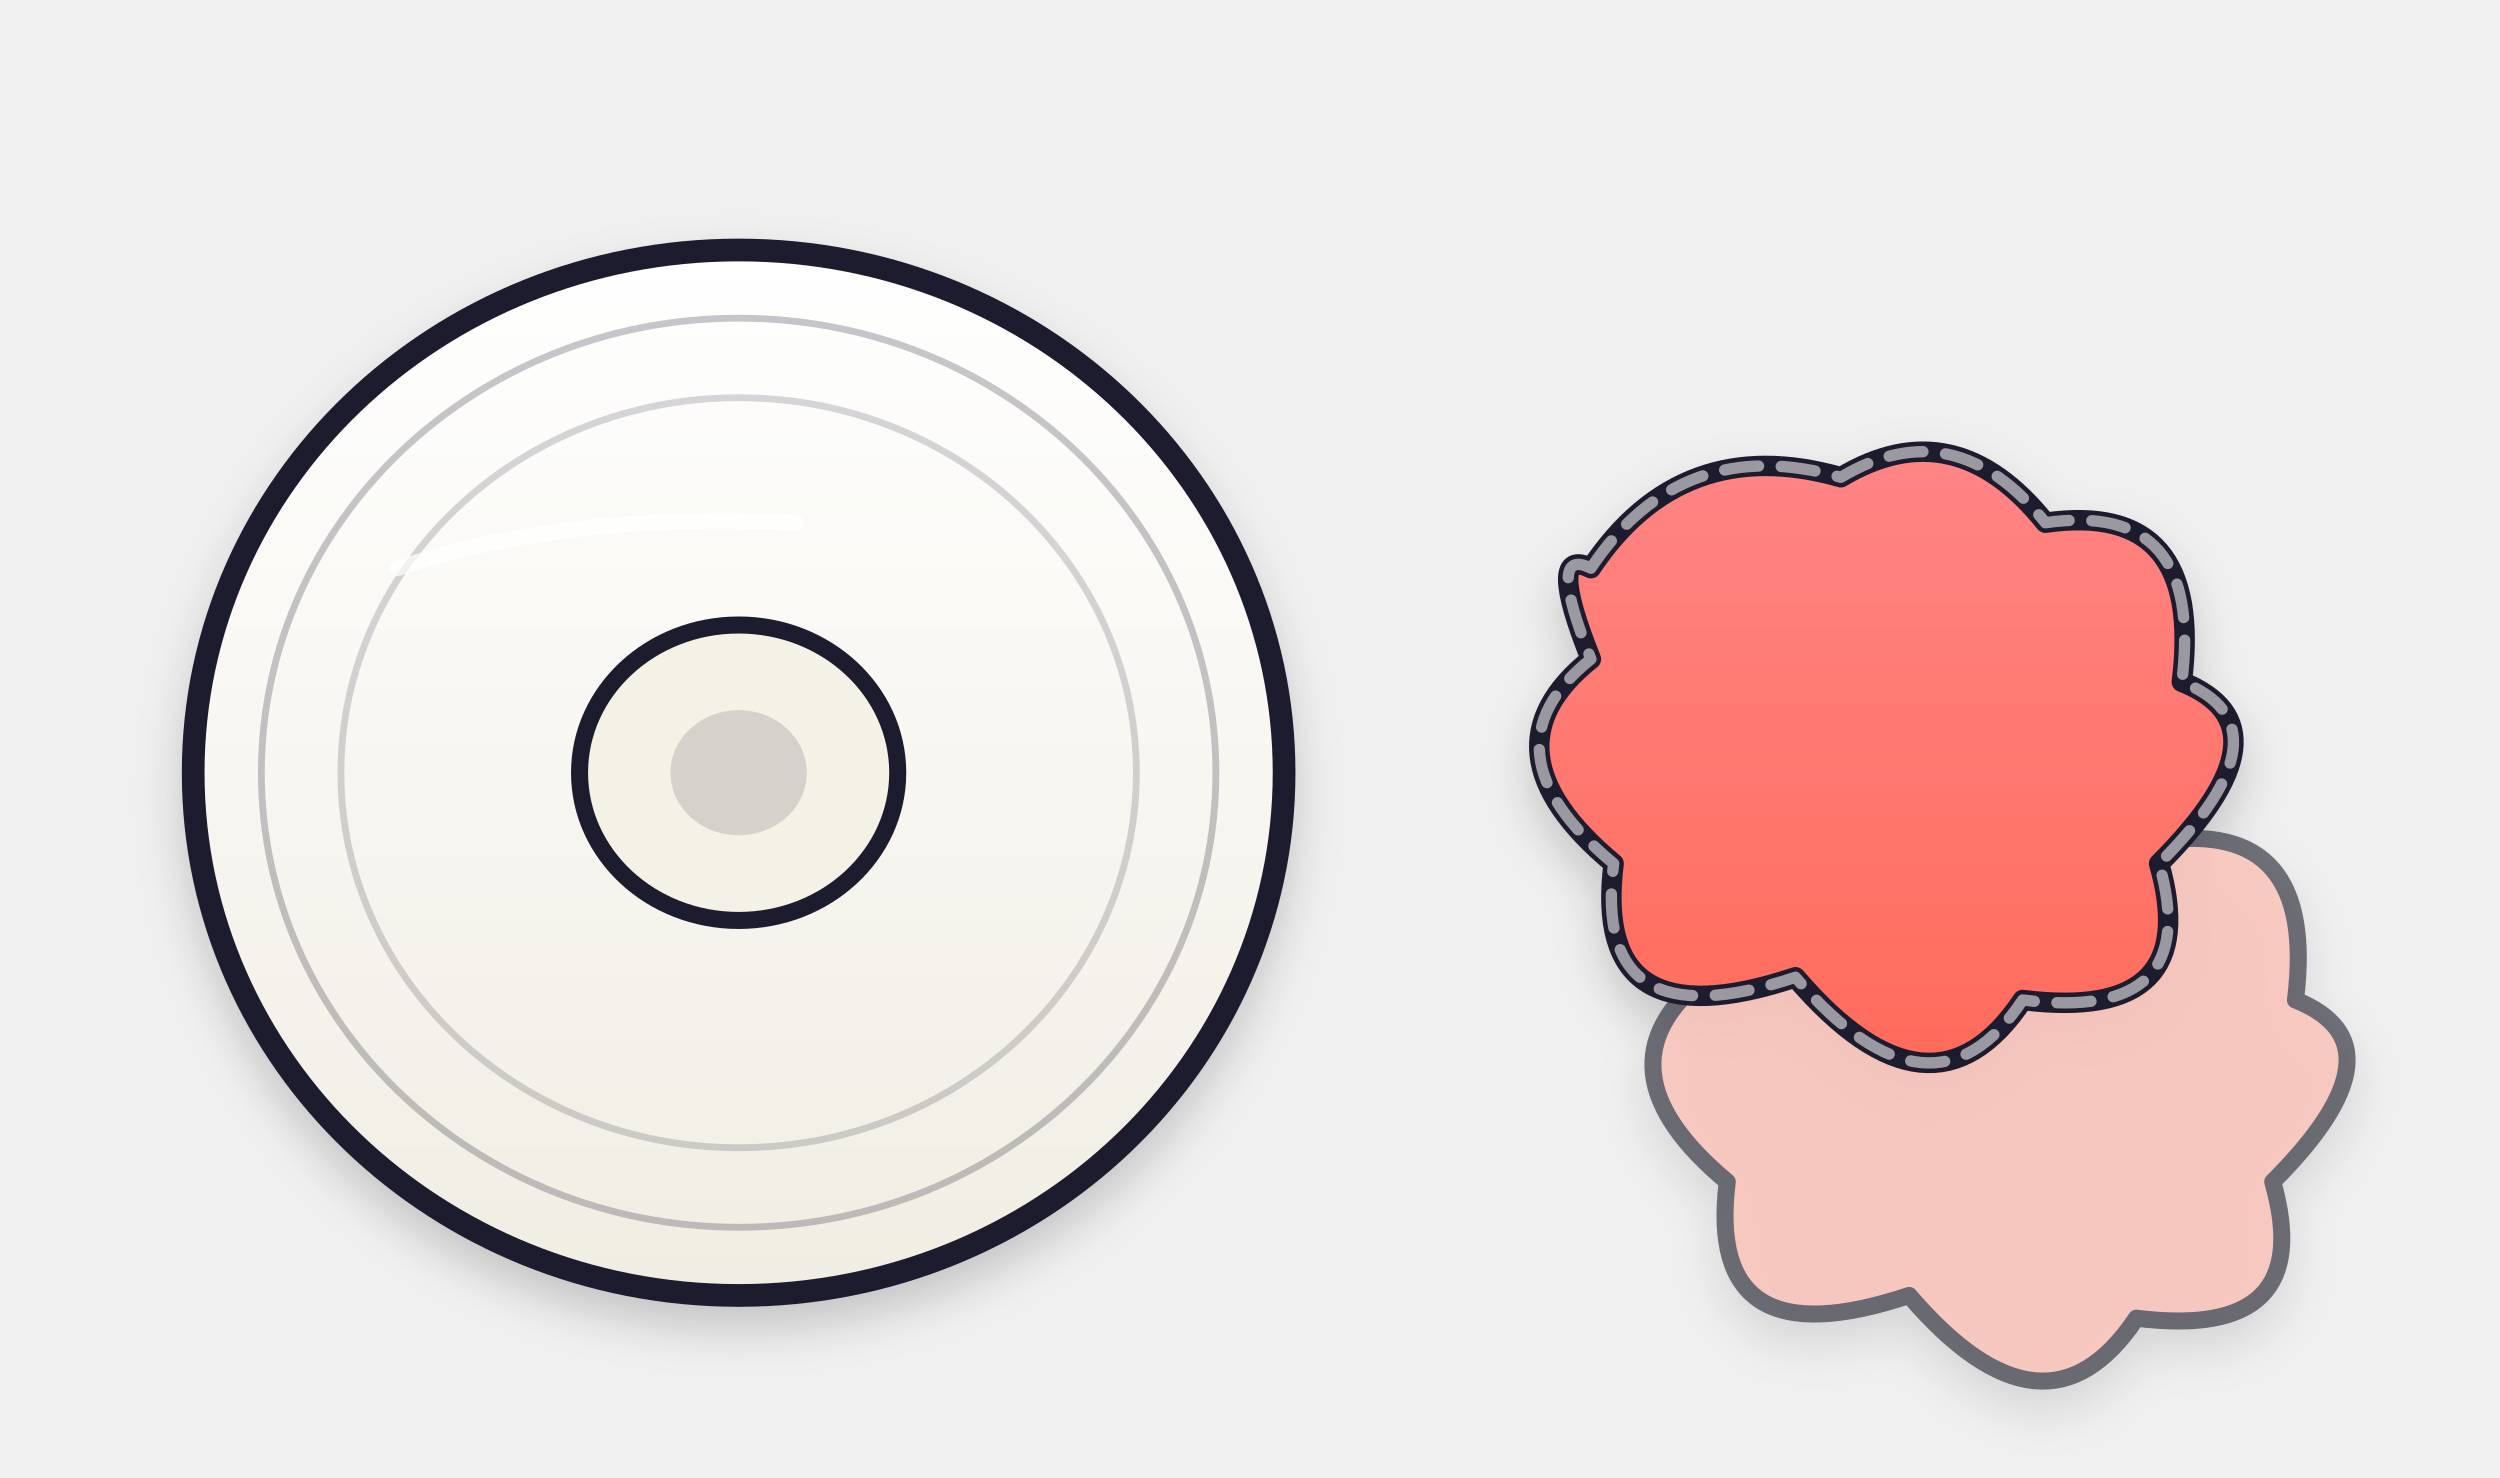
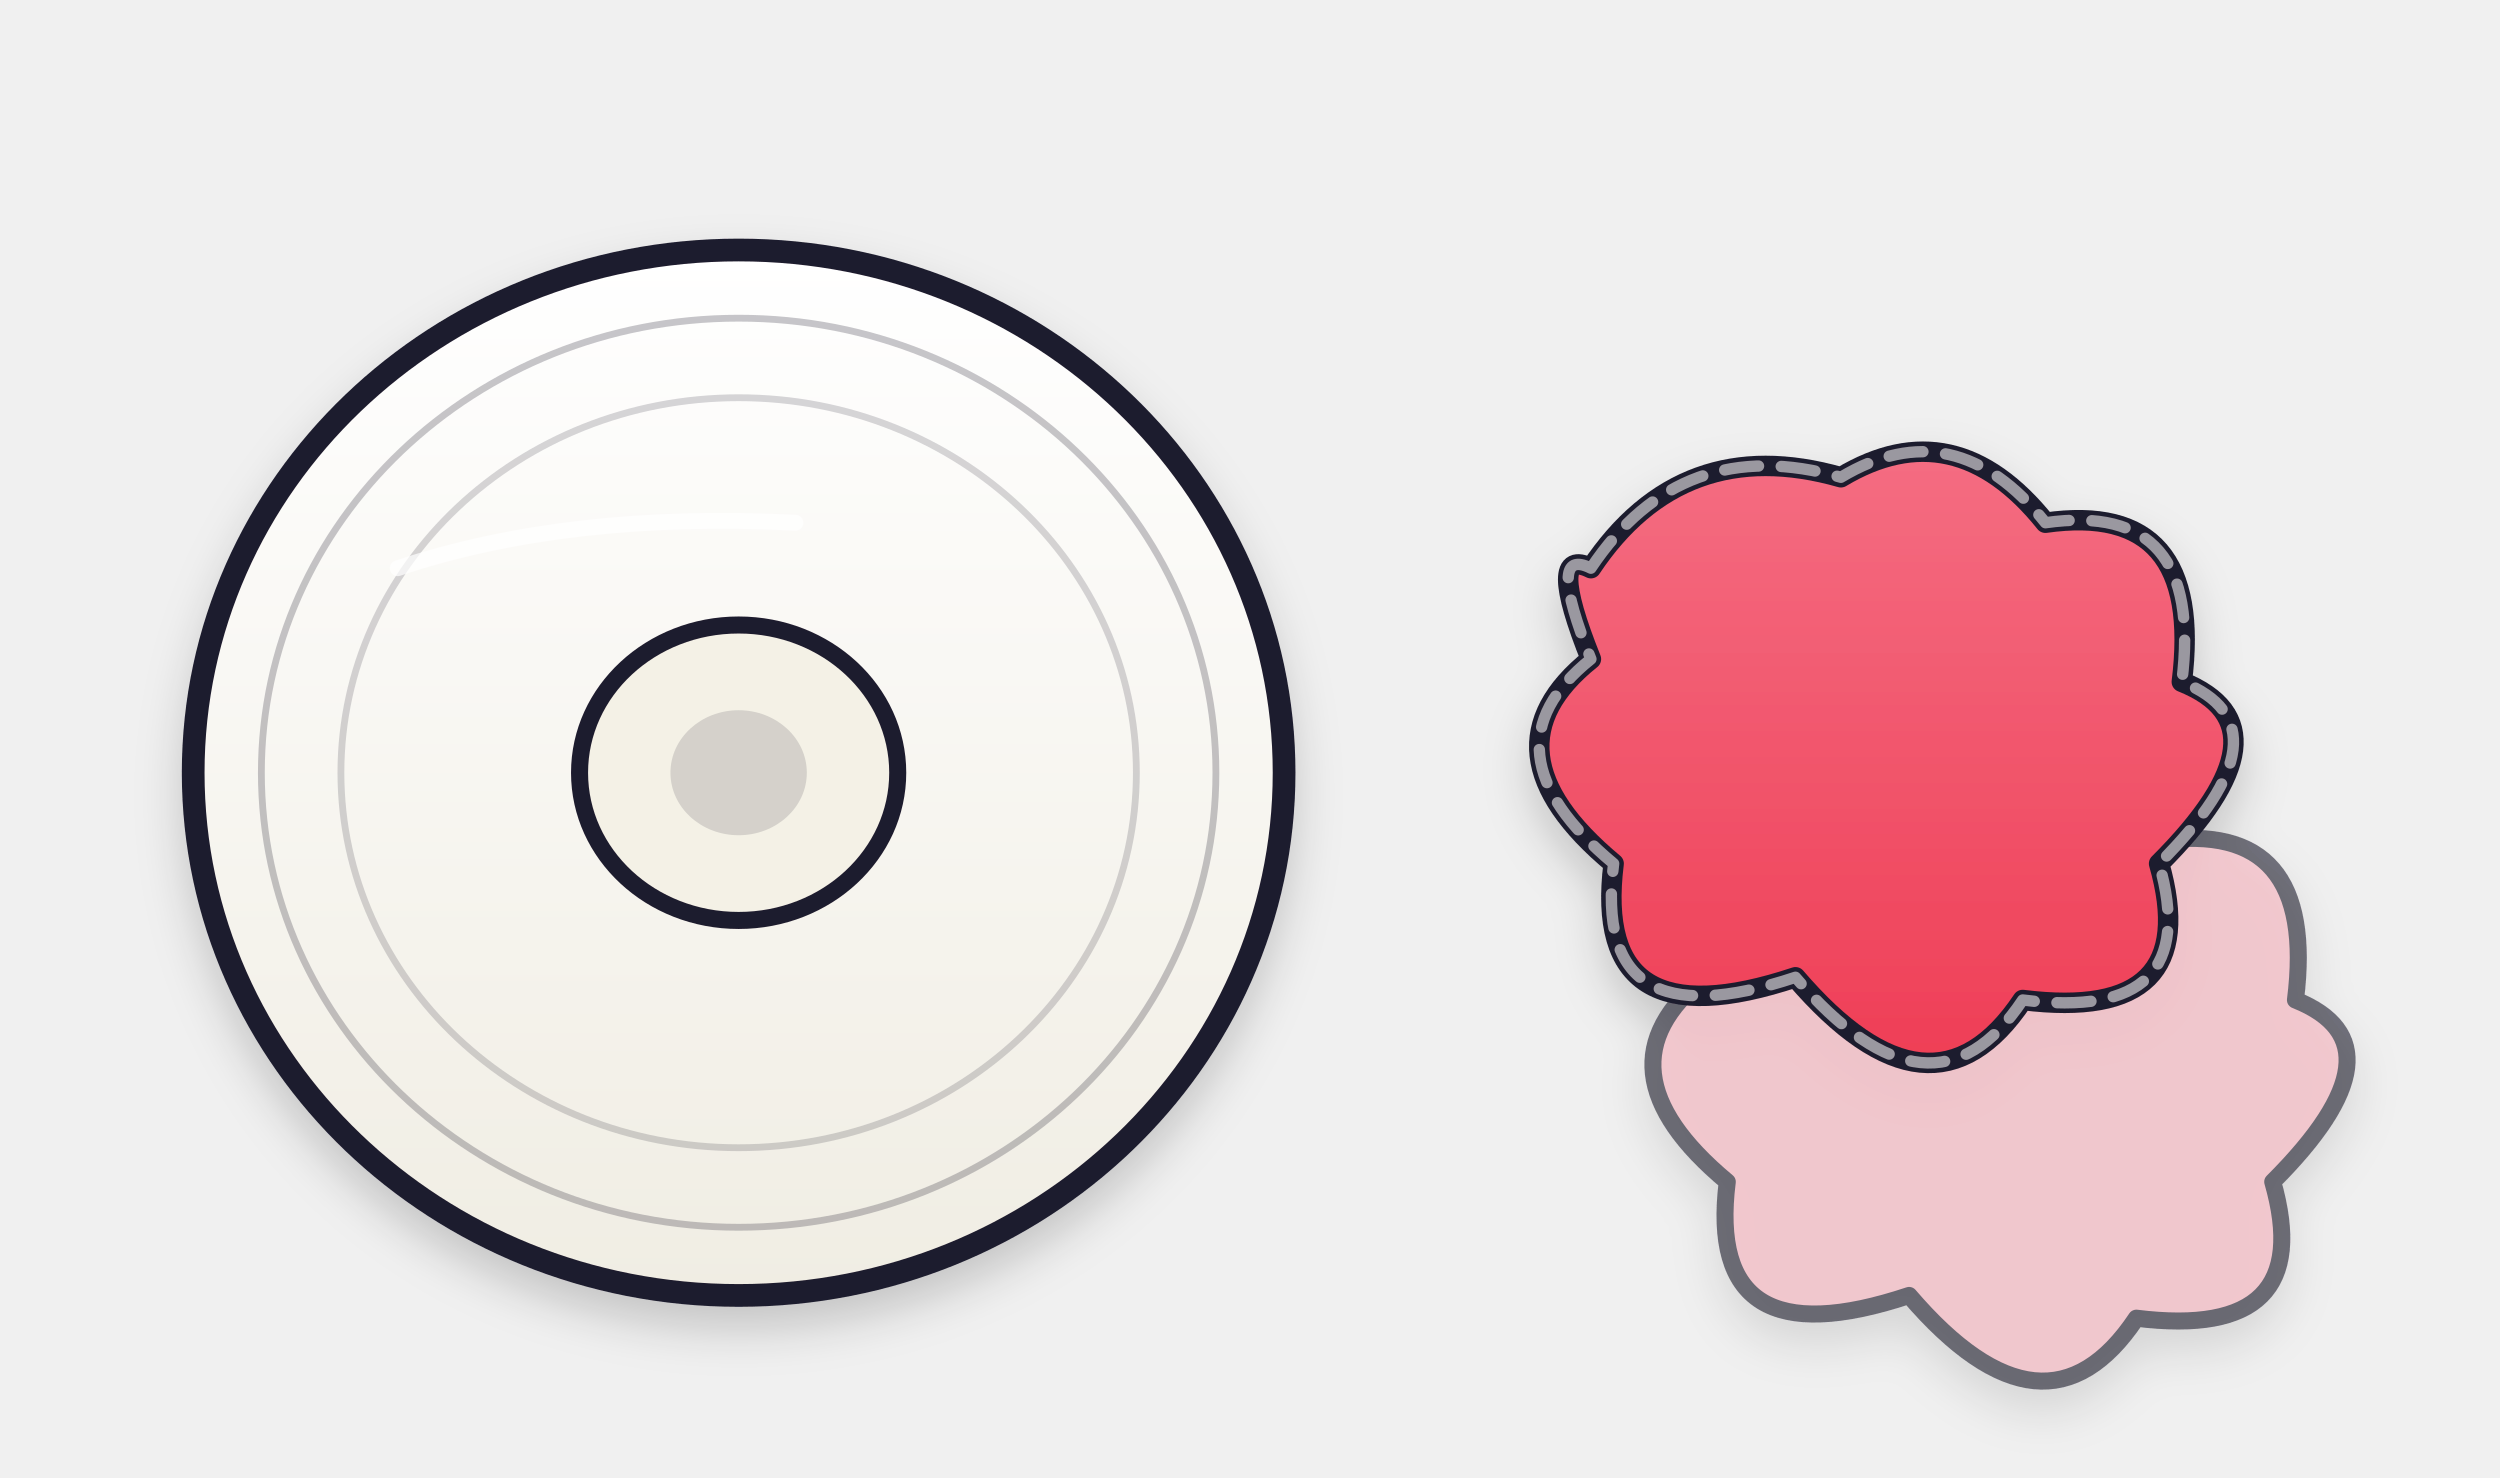
<svg xmlns="http://www.w3.org/2000/svg" width="220" height="130" viewBox="0 0 220 130" fill="none" stroke-linecap="round" stroke-linejoin="round">
  <defs>
    <linearGradient id="rulo-d-body" x1="0" y1="0" x2="0" y2="1">
      <stop offset="0%" stop-color="#FFFFFF" />
      <stop offset="100%" stop-color="#F0EDE3" />
    </linearGradient>
    <linearGradient id="rulo-d-cap" x1="0" y1="0" x2="1" y2="0">
      <stop offset="0%" stop-color="#FFFFFF" />
      <stop offset="100%" stop-color="#E8E4D5" />
    </linearGradient>
    <linearGradient id="rulo-d-sticker" x1="0" y1="0" x2="0" y2="1">
-       <stop offset="0%" stop-color="#FF8585" />
-       <stop offset="100%" stop-color="#FF6B5B" />
+       <stop offset="0%" stop-color="#f46d82" />
+       <stop offset="100%" stop-color="#ef3e56" />
    </linearGradient>
    <filter id="rulo-d-shadow" x="-20%" y="-20%" width="140%" height="140%">
      <feGaussianBlur in="SourceAlpha" stdDeviation="2" />
      <feOffset dx="0" dy="2" />
      <feComponentTransfer>
        <feFuncA type="linear" slope="0.18" />
      </feComponentTransfer>
      <feMerge>
        <feMergeNode />
        <feMergeNode in="SourceGraphic" />
      </feMerge>
    </filter>
  </defs>
  <g filter="url(#rulo-d-shadow)">
    <ellipse cx="65" cy="68" rx="48" ry="46" fill="url(#rulo-d-body)" stroke="#1F1B2D" stroke-width="2" />
    <ellipse cx="65" cy="68" rx="42" ry="40" fill="none" stroke="#1F1B2D" stroke-width="0.6" opacity="0.25" />
    <ellipse cx="65" cy="68" rx="35" ry="33" fill="none" stroke="#1F1B2D" stroke-width="0.6" opacity="0.18" />
    <ellipse cx="65" cy="68" rx="14" ry="13" fill="#F4F1E6" stroke="#1F1B2D" stroke-width="1.5" />
    <ellipse cx="65" cy="68" rx="6" ry="5.5" fill="#1F1B2D" opacity="0.15" />
    <path d="M 35 50 Q 50 45 70 46" fill="none" stroke="#FFFFFF" stroke-width="1.4" opacity="0.7" />
  </g>
  <g filter="url(#rulo-d-shadow)">
-     <path d="M 150 78 q 8 -12 22 -8 q 10 -6 18 4 q 14 -2 12 14 q 10 4 -2 16 q 4 14 -12 12 q -8 12 -20 -2 q -18 6 -16 -10 q -12 -10 -2 -18 q -4 -10 0 -8 z" fill="#FFB5A8" stroke="#1F1B2D" stroke-width="1.5" opacity="0.6" />
+     <path d="M 150 78 q 8 -12 22 -8 q 10 -6 18 4 q 14 -2 12 14 q 10 4 -2 16 q 4 14 -12 12 q -8 12 -20 -2 q -18 6 -16 -10 q -12 -10 -2 -18 q -4 -10 0 -8 z" fill="#f8b4be" stroke="#1F1B2D" stroke-width="1.5" opacity="0.6" />
    <path d="M 140 50 q 8 -12 22 -8 q 10 -6 18 4 q 14 -2 12 14 q 10 4 -2 16 q 4 14 -12 12 q -8 12 -20 -2 q -18 6 -16 -10 q -12 -10 -2 -18 q -4 -10 0 -8 z" fill="url(#rulo-d-sticker)" stroke="#1F1B2D" stroke-width="1.8" />
    <path d="M 140 50 q 8 -12 22 -8 q 10 -6 18 4 q 14 -2 12 14 q 10 4 -2 16 q 4 14 -12 12 q -8 12 -20 -2 q -18 6 -16 -10 q -12 -10 -2 -18 q -4 -10 0 -8 z" fill="none" stroke="#FFFFFF" stroke-width="1" stroke-dasharray="3 2" opacity="0.55" />
  </g>
</svg>
